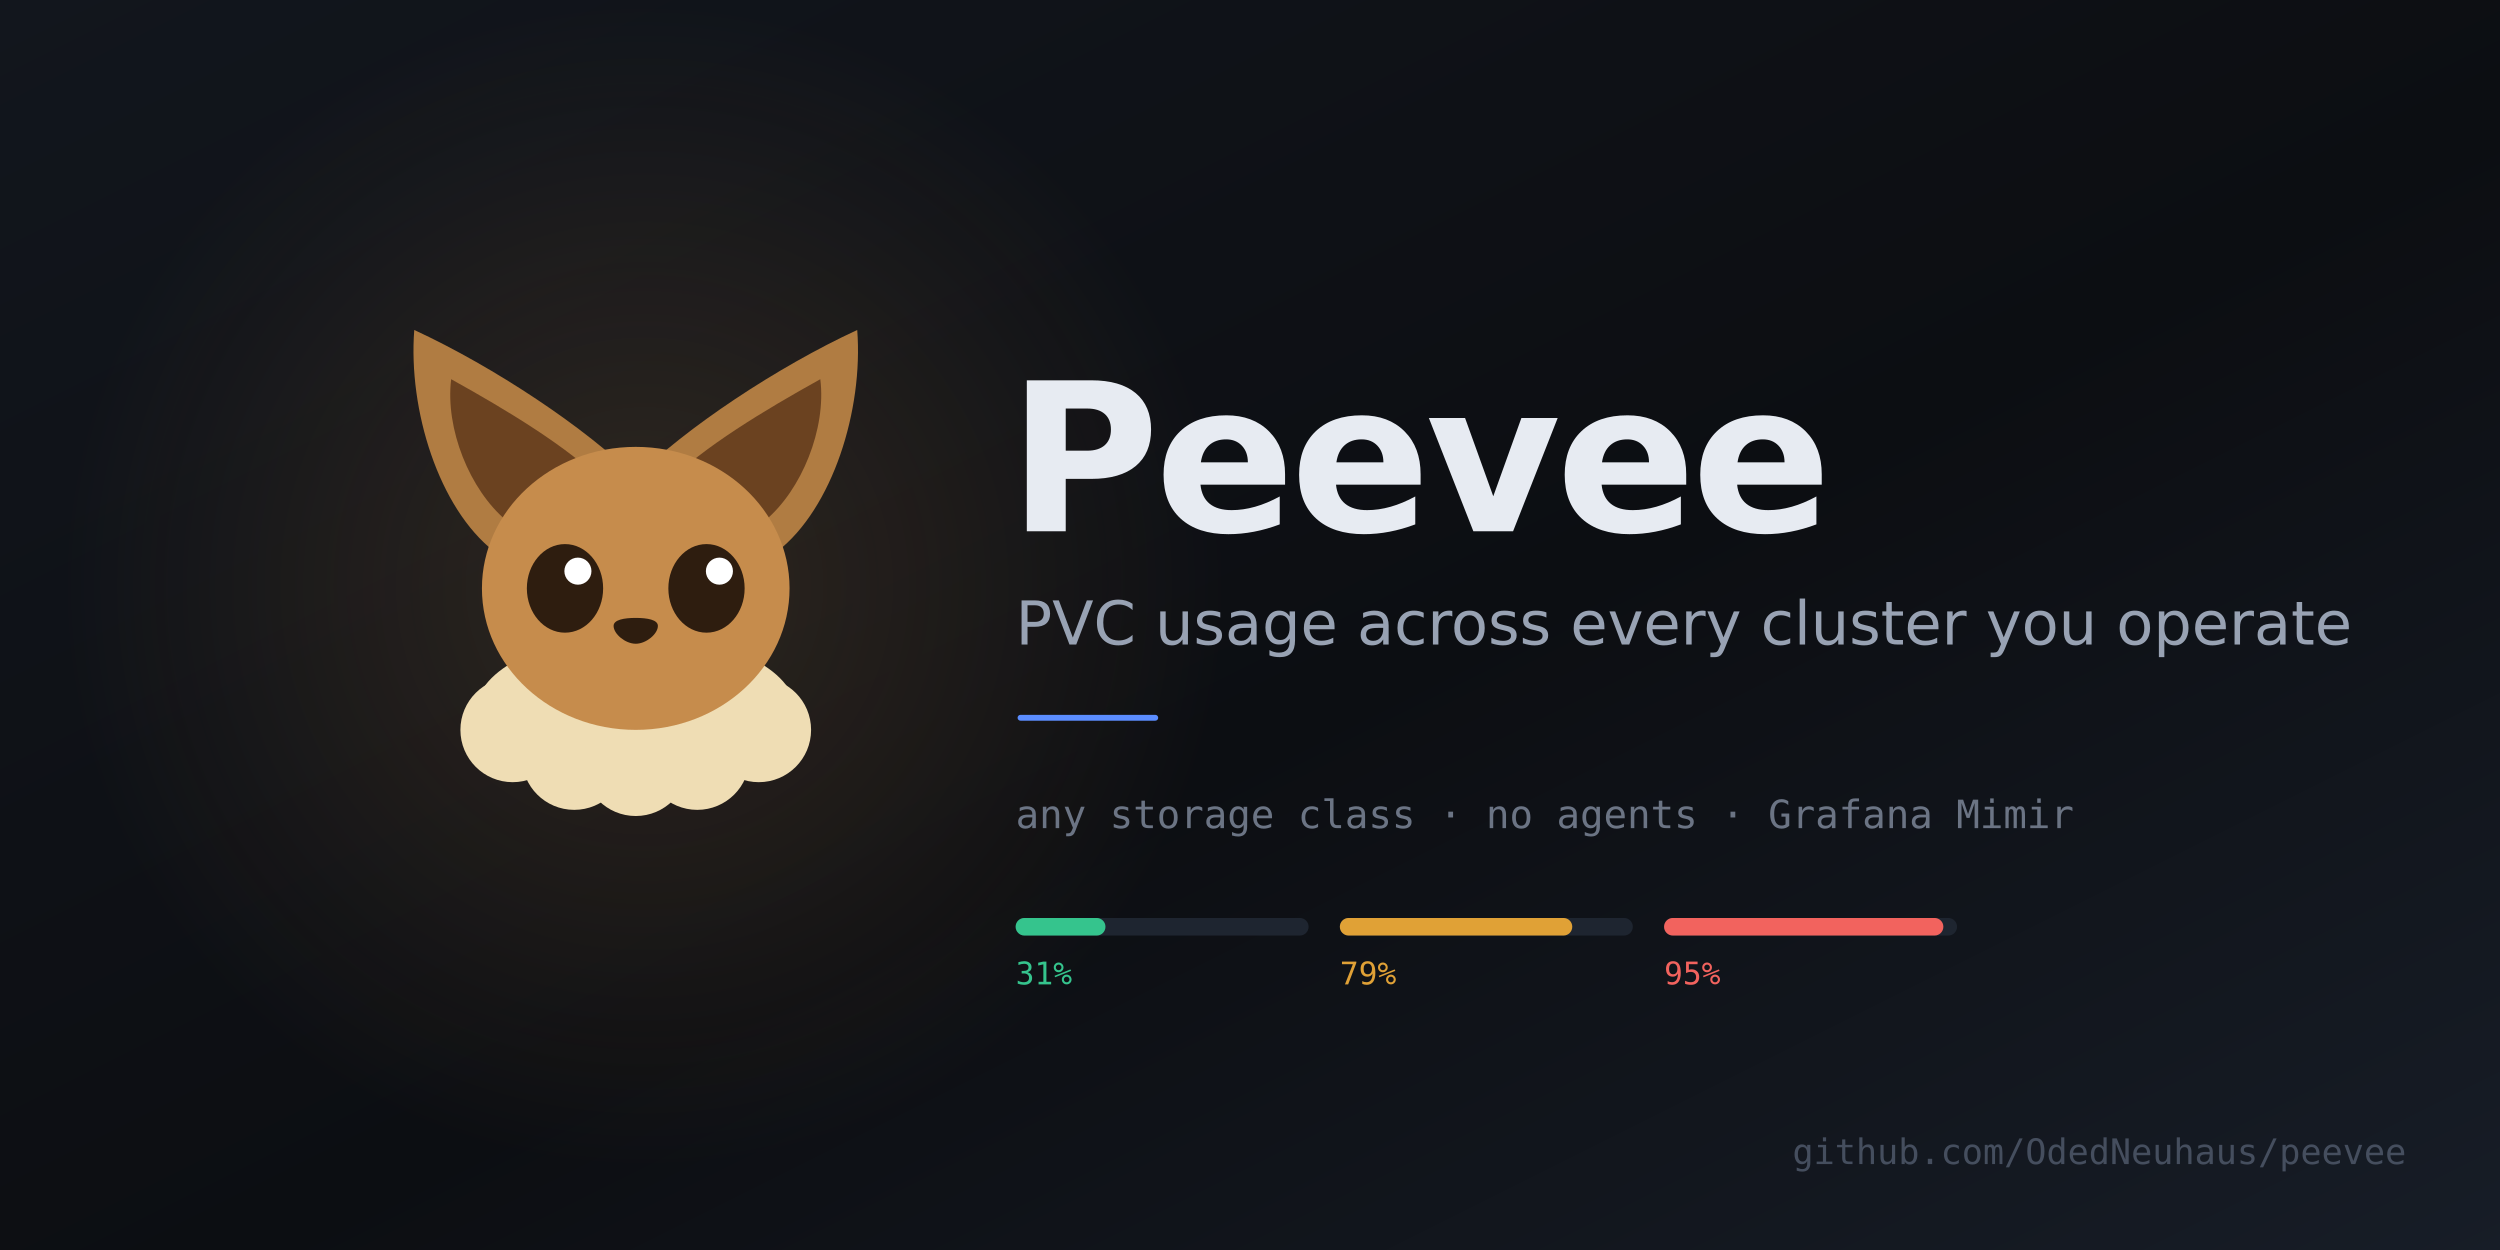
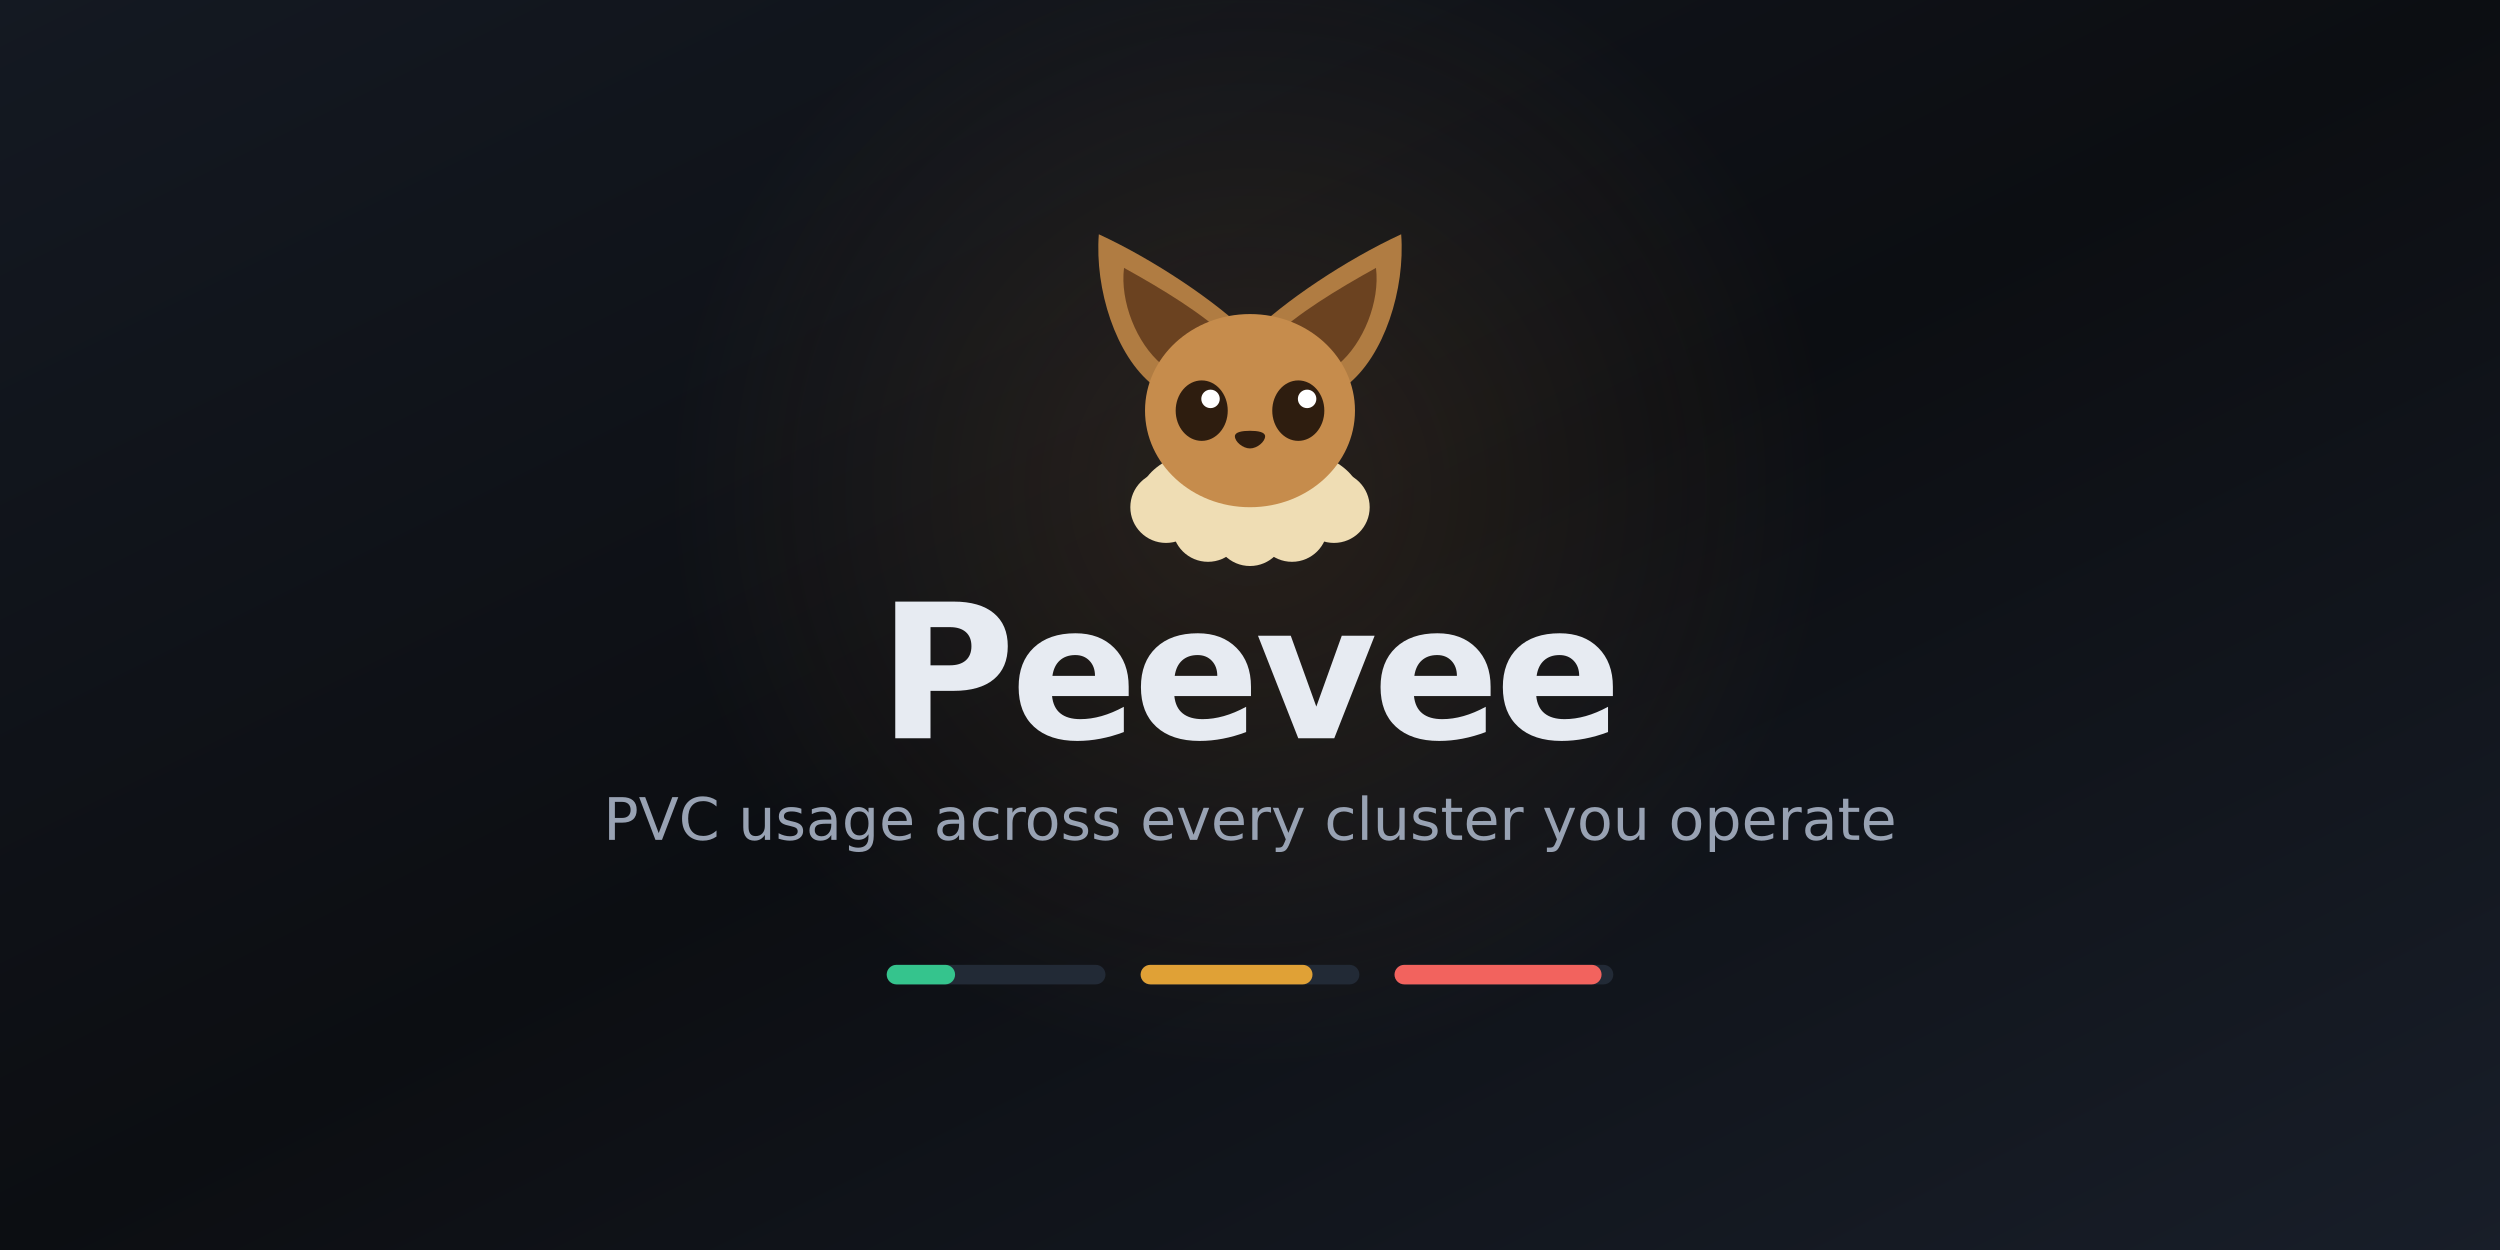
<svg xmlns="http://www.w3.org/2000/svg" width="1280" height="640" viewBox="0 0 1280 640">
  <defs>
    <linearGradient id="bg" x1="0" y1="0" x2="1" y2="1">
-       <stop offset="0%" stop-color="#12161d" />
-       <stop offset="55%" stop-color="#0c0e12" />
-       <stop offset="100%" stop-color="#171d27" />
+       <stop offset="0%" stop-color="#141922" />
+       <stop offset="50%" stop-color="#0c0e12" />
+       <stop offset="100%" stop-color="#181e29" />
    </linearGradient>
    <radialGradient id="glow" cx="50%" cy="50%" r="50%">
-       <stop offset="0%" stop-color="#c68c4c" stop-opacity="0.18" />
+       <stop offset="0%" stop-color="#c68c4c" stop-opacity="0.15" />
      <stop offset="100%" stop-color="#c68c4c" stop-opacity="0" />
    </radialGradient>
    <g id="mark">
      <path fill="#b07c42" d="M14,13 C27,19 42,29 50,37 C42,45 33,49 27,49 C18,42 13,26 14,13 Z" />
      <path fill="#b07c42" d="M86,13 C73,19 58,29 50,37 C58,45 67,49 73,49 C82,42 87,26 86,13 Z" />
      <path fill="#6b4220" d="M20,21 C29,26 39,32 45,38 C39,43 33,45 29,44 C23,39 19,29 20,21 Z" />
      <path fill="#6b4220" d="M80,21 C71,26 61,32 55,38 C61,43 67,45 71,44 C77,39 81,29 80,21 Z" />
      <g fill="#efddb4">
        <ellipse cx="50" cy="75" rx="26" ry="12.5" />
        <circle cx="30" cy="78" r="8.5" />
        <circle cx="40" cy="82.5" r="8.5" />
        <circle cx="50" cy="83.5" r="8.5" />
        <circle cx="60" cy="82.5" r="8.5" />
        <circle cx="70" cy="78" r="8.5" />
      </g>
      <ellipse fill="#c68c4c" cx="50" cy="55" rx="25" ry="23" />
      <ellipse fill="#2e1d0f" cx="38.5" cy="55" rx="6.2" ry="7.2" />
      <ellipse fill="#2e1d0f" cx="61.5" cy="55" rx="6.2" ry="7.2" />
      <circle fill="#fff" cx="40.6" cy="52.2" r="2.2" />
      <circle fill="#fff" cx="63.6" cy="52.2" r="2.2" />
      <path fill="#2e1d0f" d="M50,64 C48.3,64 46.4,62.4 46.4,61.1 C46.4,60.1 48.1,59.8 50,59.8 C51.9,59.8 53.6,60.1 53.6,61.1 C53.6,62.4 51.7,64 50,64 Z" />
    </g>
  </defs>
  <rect width="1280" height="640" fill="url(#bg)" />
-   <circle cx="330" cy="300" r="300" fill="url(#glow)" />
-   <use href="#mark" transform="translate(168,128) scale(3.15)" />
-   <text x="516" y="272" font-family="Ubuntu, DejaVu Sans, sans-serif" font-size="106" font-weight="700" fill="#e7ebf2" letter-spacing="-2.5">Peevee</text>
-   <text x="520" y="330" font-family="Ubuntu, DejaVu Sans, sans-serif" font-size="31" fill="#98a2b3">PVC usage across every cluster you operate</text>
-   <rect x="521" y="366" width="72" height="3" rx="1.5" fill="#5b8dff" />
-   <text x="520" y="424" font-family="DejaVu Sans Mono, monospace" font-size="20" fill="#6b7484">any storage class  ·  no agents  ·  Grafana Mimir</text>
-   <g transform="translate(520,470)">
-     <rect x="0" y="0" width="150" height="9" rx="4.5" fill="#1e2530" />
-     <rect x="0" y="0" width="46" height="9" rx="4.5" fill="#35c48d" />
-     <rect x="166" y="0" width="150" height="9" rx="4.5" fill="#1e2530" />
-     <rect x="166" y="0" width="119" height="9" rx="4.5" fill="#e0a136" />
-     <rect x="332" y="0" width="150" height="9" rx="4.5" fill="#1e2530" />
-     <rect x="332" y="0" width="143" height="9" rx="4.5" fill="#f2635e" />
-     <text x="0" y="34" font-family="DejaVu Sans Mono, monospace" font-size="16" fill="#35c48d">31%</text>
-     <text x="166" y="34" font-family="DejaVu Sans Mono, monospace" font-size="16" fill="#e0a136">79%</text>
-     <text x="332" y="34" font-family="DejaVu Sans Mono, monospace" font-size="16" fill="#f2635e">95%</text>
+   <circle cx="640" cy="250" r="300" fill="url(#glow)" />
+   <use href="#mark" transform="translate(532.5,92) scale(2.15)" />
+   <text x="640" y="378" text-anchor="middle" font-family="Ubuntu, DejaVu Sans, sans-serif" font-size="96" font-weight="700" fill="#e7ebf2" letter-spacing="-2.5">Peevee</text>
+   <text x="640" y="430" text-anchor="middle" font-family="Ubuntu, DejaVu Sans, sans-serif" font-size="30" fill="#98a2b3">PVC usage across every cluster you operate</text>
+   <g transform="translate(454,494)">
+     <rect x="0" y="0" width="112" height="10" rx="5" fill="#222a36" />
+     <rect x="0" y="0" width="35" height="10" rx="5" fill="#35c48d" />
+     <rect x="130" y="0" width="112" height="10" rx="5" fill="#222a36" />
+     <rect x="130" y="0" width="88" height="10" rx="5" fill="#e0a136" />
+     <rect x="260" y="0" width="112" height="10" rx="5" fill="#222a36" />
+     <rect x="260" y="0" width="106" height="10" rx="5" fill="#f2635e" />
  </g>
-   <text x="1232" y="596" text-anchor="end" font-family="DejaVu Sans Mono, monospace" font-size="18" fill="#454e5e">github.com/OdedNeuhaus/peevee</text>
</svg>
